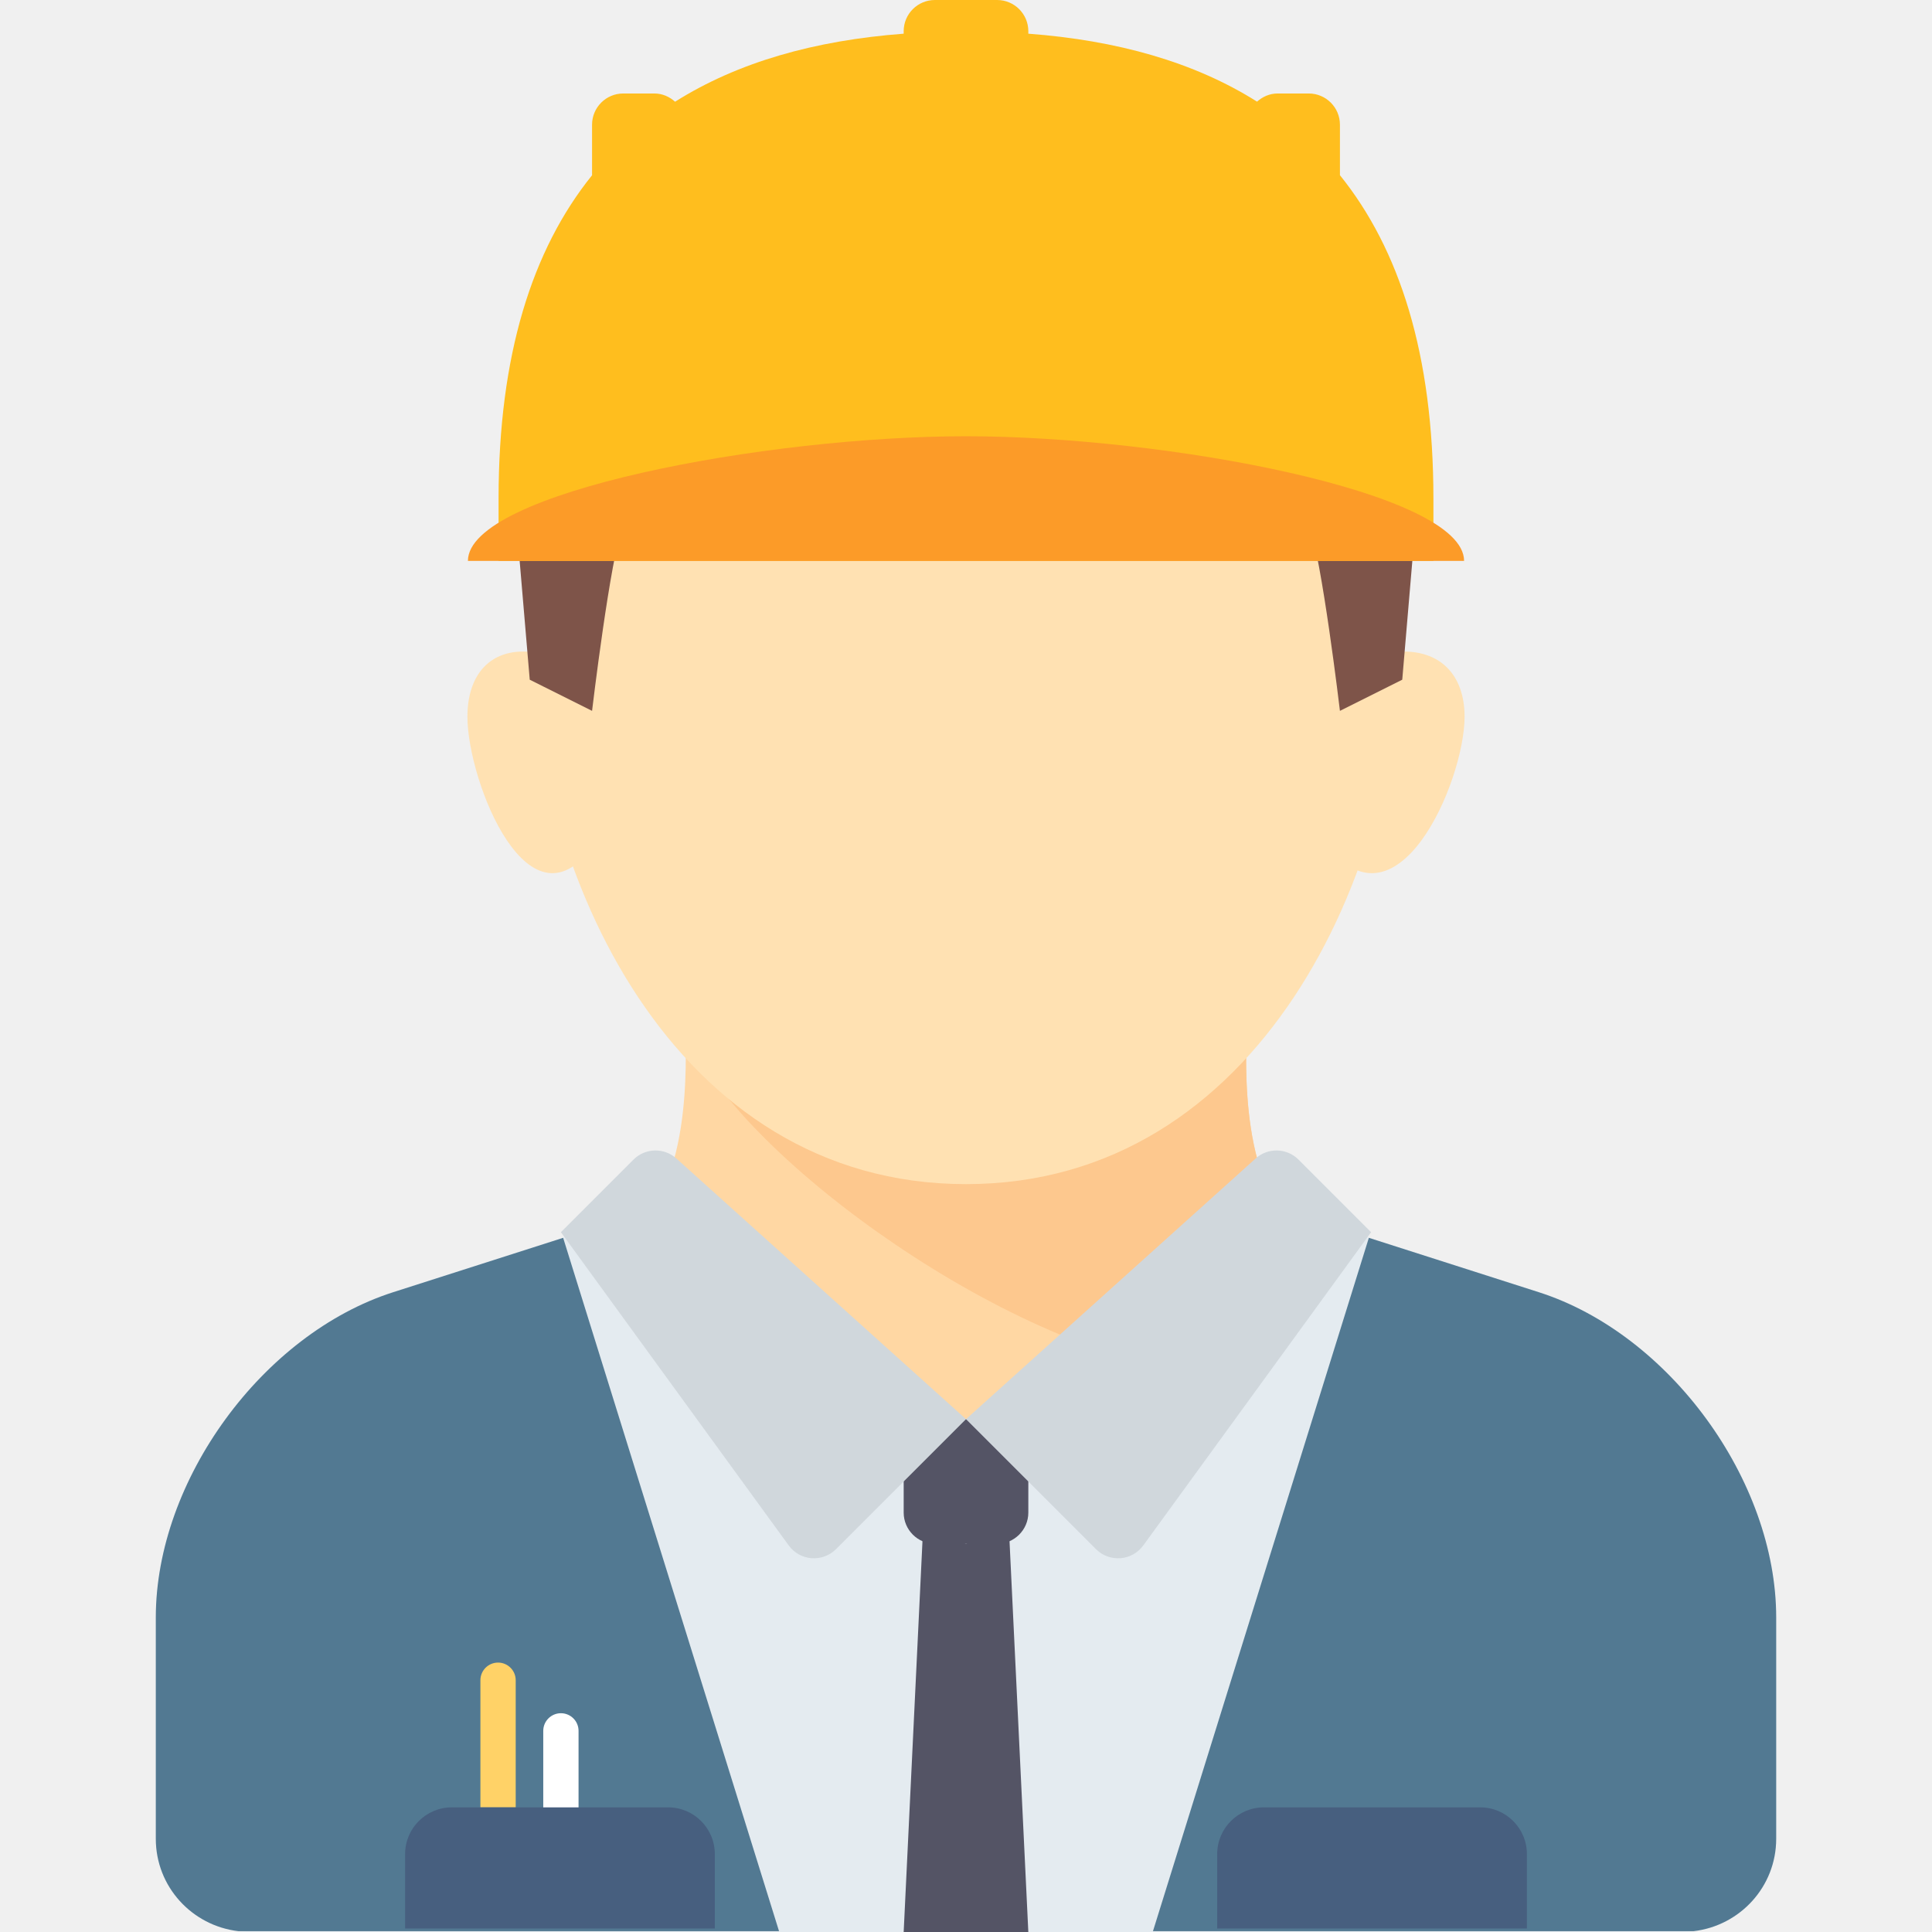
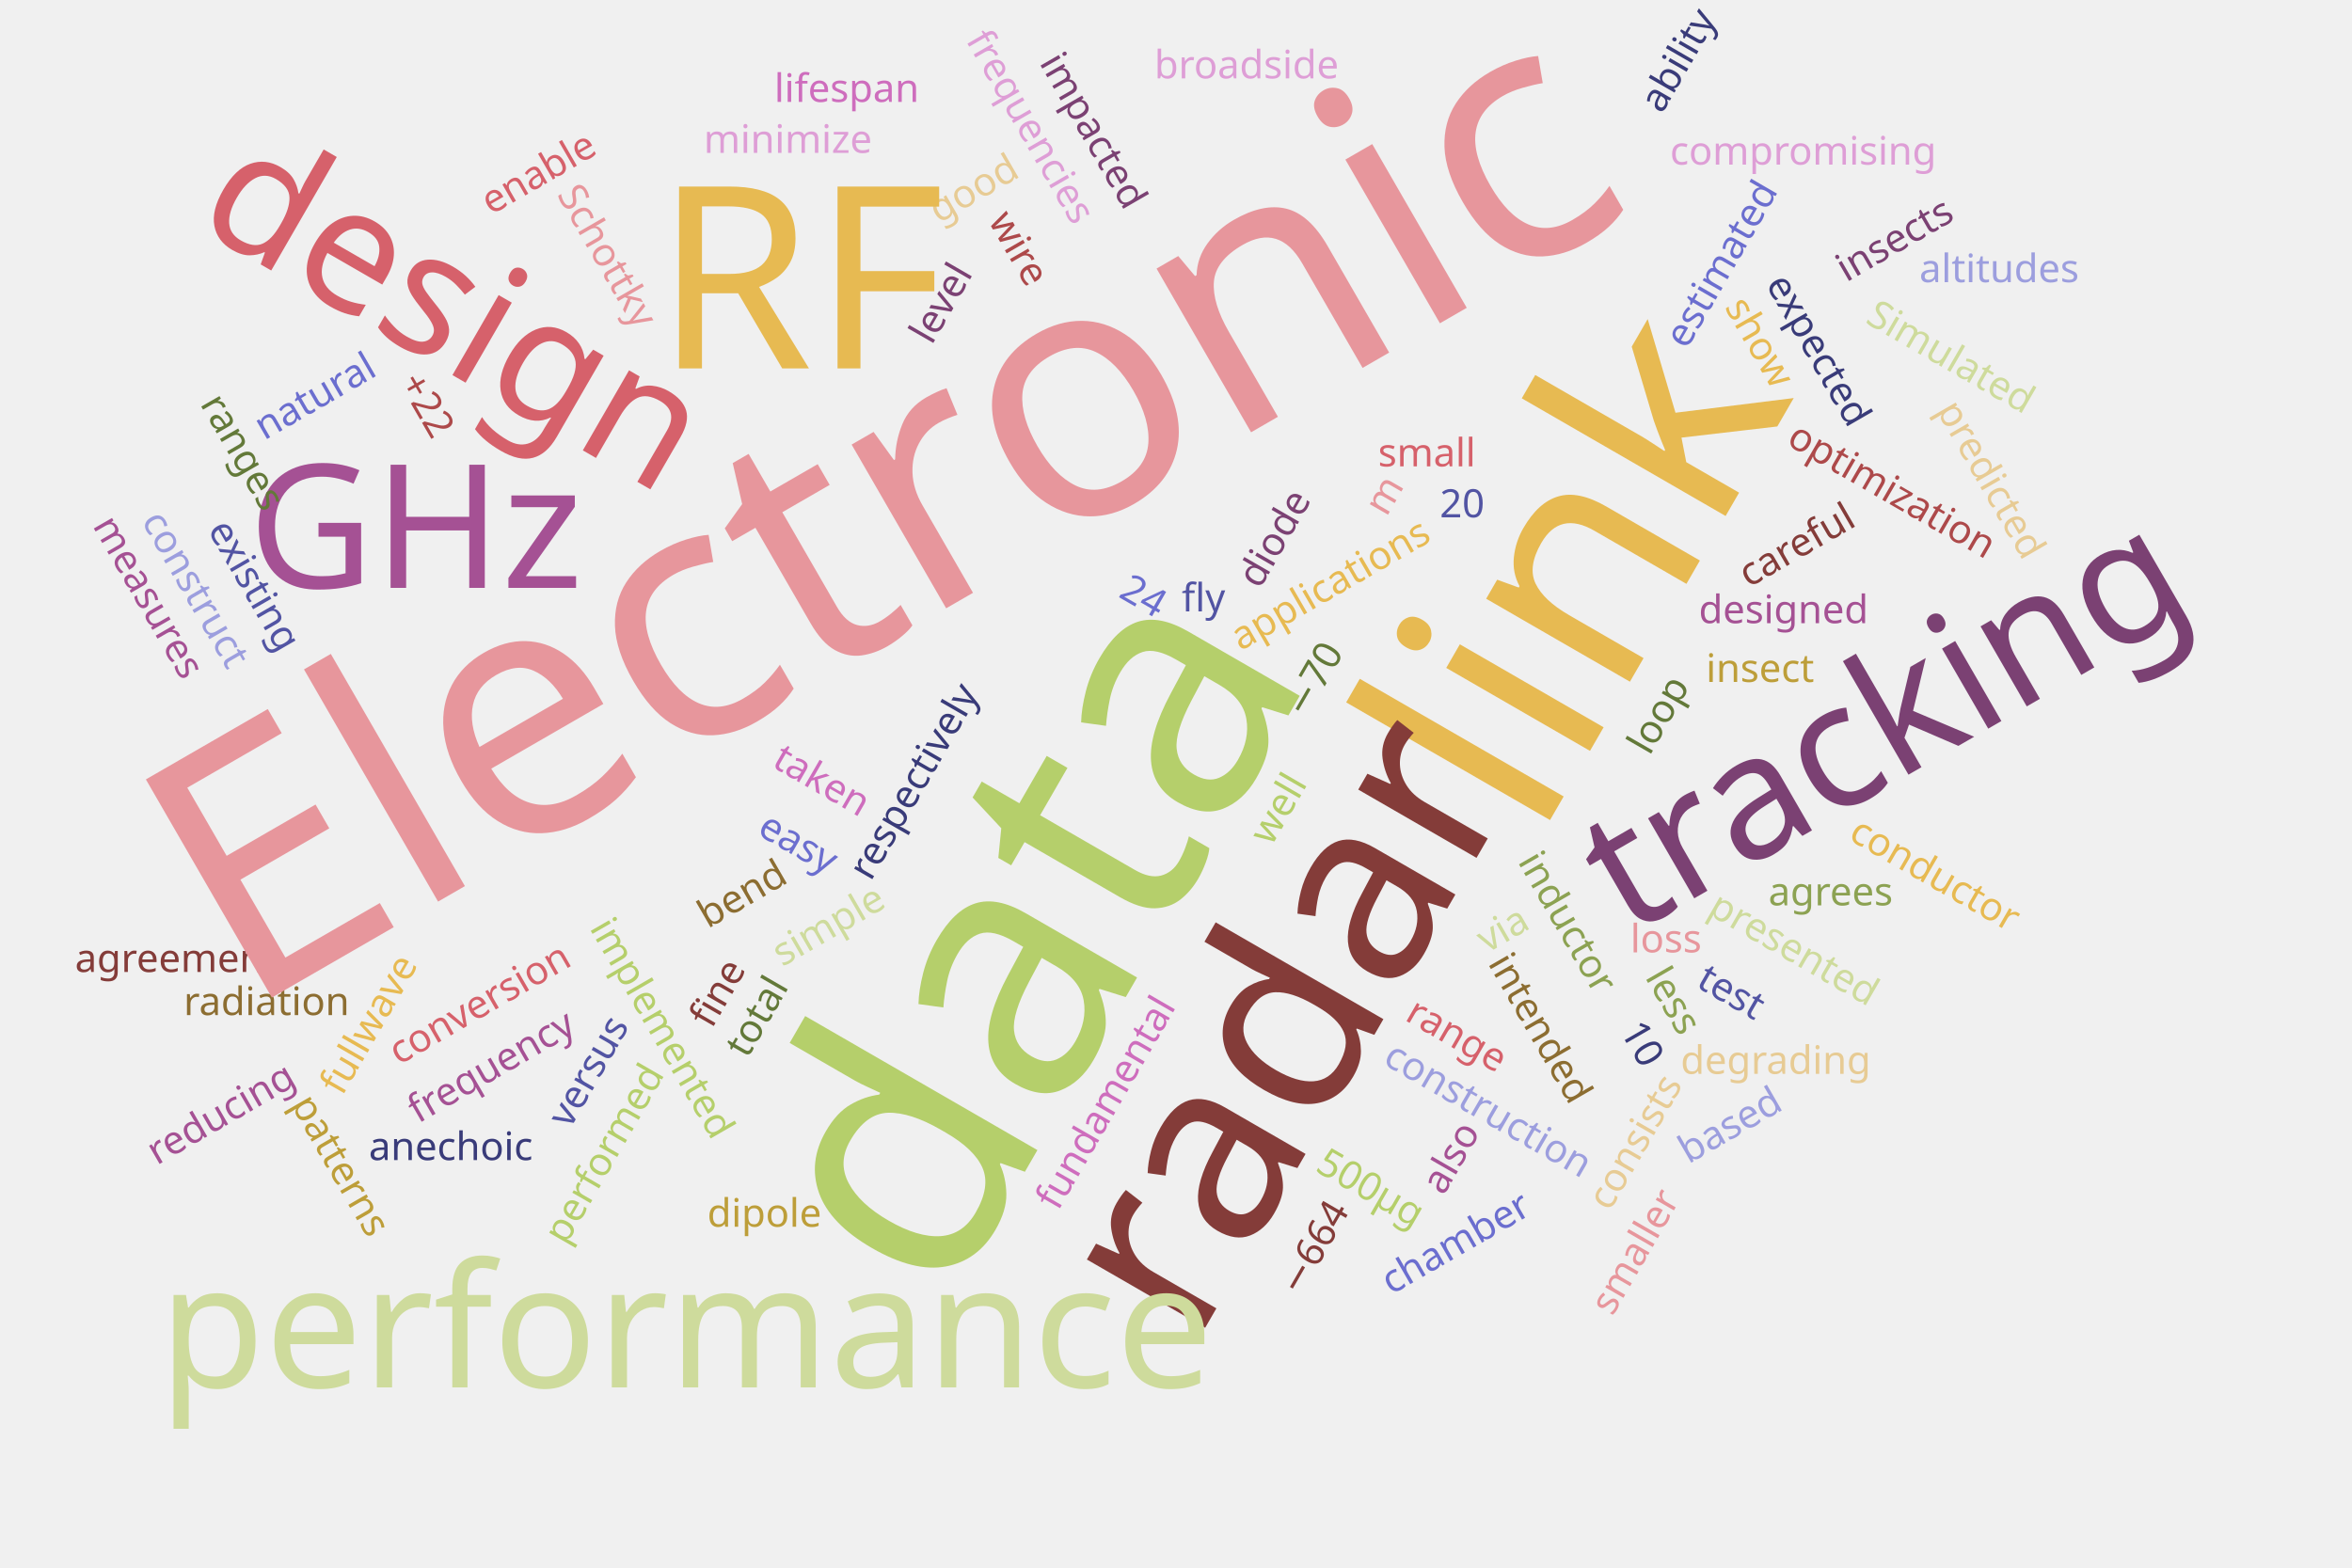
- <svg xmlns="http://www.w3.org/2000/svg" height="800px" width="800px" version="1.1" id="Capa_1" viewBox="0 0 407.98 407.98" xml:space="preserve">
-   <g>
-     <g>
-       <path style="fill:#FFD7A3;" d="M131.697,261.405c14.716-9.475,13.07-37.675,13.07-44.255h118.446c0,6.58-1.825,34.78,12.89,44.255    l-72.113,80.771L131.697,261.405z" />
-     </g>
-     <g>
-       <path style="fill:#FDC88E;" d="M250.052,289.534l26.051-28.129c-14.716-9.474-12.89-37.675-12.89-44.255H144.767    C153.265,241.583,209.474,283.502,250.052,289.534z" />
-     </g>
-     <g>
-       <path style="fill:#FFE1B2;" d="M296.114,131.606c0,52.696-30.343,118.446-92.124,118.446s-92.124-65.75-92.124-118.446    s41.246-72.384,92.124-72.384S296.114,78.91,296.114,131.606z" />
-     </g>
-     <g>
-       <path style="fill:#FFE1B2;" d="M115.031,138.187c-9.864-2.468-16.326,2.805-16.326,13.161c0,13.709,13.265,47.296,27.21,26.321    S115.031,138.187,115.031,138.187z" />
-     </g>
-     <g>
-       <path style="fill:#FFE1B2;" d="M291.454,138.187c10.767-2.468,17.821,2.805,17.821,13.161c0,13.709-14.479,47.296-29.701,26.321    S291.454,138.187,291.454,138.187z" />
-     </g>
-     <g>
-       <path style="fill:#7E5449;" d="M131.606,110.632c-2.742,7.129-6.58,39.482-6.58,39.482l-13.161-6.58l-3.701-43.595    L131.606,110.632z" />
-     </g>
-     <g>
-       <path style="fill:#7E5449;" d="M276.373,110.632c2.742,7.129,6.58,39.482,6.58,39.482l13.161-6.58l3.701-43.595L276.373,110.632z" />
-     </g>
-     <g>
-       <path style="fill:#FFBE1E;" d="M282.954,36.996V26.332c0-3.64-2.951-6.591-6.591-6.591h-6.559c-1.687,0-3.189,0.682-4.354,1.724    c-13.296-8.392-29.641-12.953-48.299-14.35V6.591c0-3.64-2.951-6.591-6.591-6.591H197.42c-3.64,0-6.591,2.951-6.591,6.591v0.524    c-18.776,1.41-35.062,6.028-48.272,14.368c-1.169-1.055-2.683-1.742-4.382-1.742h-6.559c-3.64,0-6.591,2.951-6.591,6.591v10.676    c-12.659,15.711-19.741,38.002-19.741,68.278v13.161h197.41v-13.161C302.695,74.828,295.535,52.613,282.954,36.996z" />
-     </g>
-     <g>
-       <path style="fill:#FC9B28;" d="M203.99,92.124c-42.13,0-105.179,11.784-105.179,26.321h210.359    C309.169,103.909,246.12,92.124,203.99,92.124z" />
-     </g>
-     <g>
-       <path style="fill:#E4EBF0;" d="M355.337,407.98c10.903,0,19.741-8.838,19.741-19.741v-46.735    c0-28.954-22.562-59.864-50.138-68.687l-41.168-13.173c-22.149,16.936-53.802,40.039-79.782,40.039s-57.633-23.103-79.782-40.039    L83.04,272.817c-27.576,8.823-50.138,39.733-50.138,68.687v46.735c0,10.903,8.838,19.741,19.741,19.741H355.337z" />
-     </g>
-     <g>
-       <path style="fill:#545465;" d="M217.151,319.423c0,3.619-2.961,6.58-6.58,6.58H197.41c-3.619,0-6.58-2.961-6.58-6.58v-13.161    c0-3.619,2.961-6.58,6.58-6.58h13.161c3.619,0,6.58,2.961,6.58,6.58V319.423z" />
-     </g>
-     <g>
-       <path style="fill:#D0D7DC;" d="M203.99,299.682l-27.456,27.456c-2.859,2.859-7.596,2.487-9.975-0.783L118.446,260.2l15.326-15.326    c2.475-2.475,6.454-2.579,9.055-0.238L203.99,299.682z" />
-     </g>
-     <g>
-       <path style="fill:#D0D7DC;" d="M203.99,299.682l27.456,27.456c2.859,2.859,7.596,2.487,9.975-0.783l48.113-66.156l-15.326-15.326    c-2.475-2.475-6.454-2.579-9.055-0.238L203.99,299.682z" />
-     </g>
-     <g>
-       <polygon style="fill:#545465;" points="213.03,322.302 203.99,326.003 194.95,322.302 190.829,407.98 217.151,407.98   " />
-     </g>
-     <g>
-       <path style="fill:#527992;" d="M118.919,261.392L118.919,261.392L83.04,272.873c-27.576,8.823-50.138,39.733-50.138,68.687v46.735    c0,10.109,7.627,18.347,17.423,19.507h114.183L118.919,261.392z" />
-     </g>
-     <g>
-       <path style="fill:#527992;" d="M289.061,261.392L289.061,261.392l35.879,11.481c27.576,8.823,50.138,39.733,50.138,68.687v46.735    c0,10.109-7.627,18.347-17.423,19.507H243.472L289.061,261.392z" />
-     </g>
-     <g>
-       <path style="fill:#475F7F;" d="M312.565,381.659h-45.661c-5.451,0-9.87,4.42-9.87,9.87v15.71h65.402v-15.71    C322.436,386.078,318.017,381.659,312.565,381.659z" />
-     </g>
-     <g>
-       <path style="fill:#FFD267;" d="M105.174,351.087c-2.058,0-3.727,1.669-3.727,3.727v26.844h7.454v-26.844    C108.9,352.756,107.232,351.087,105.174,351.087z" />
-     </g>
-     <g>
-       <path style="fill:#FFFFFF;" d="M118.446,361.78c-2.058,0-3.727,1.669-3.727,3.727v26.844h7.454v-26.844    C122.173,363.449,120.504,361.78,118.446,361.78z" />
-     </g>
-     <g>
-       <path style="fill:#475F7F;" d="M141.076,381.659H95.415c-5.451,0-9.87,4.42-9.87,9.87v15.71h65.403v-15.71    C150.947,386.078,146.528,381.659,141.076,381.659z" />
-     </g>
+ <svg xmlns="http://www.w3.org/2000/svg" width="600" height="400" version="1.1">
+   <g />
+   <g transform="translate(300,200)">
+     <text text-anchor="middle" transform="translate(73,97)rotate(-60)" style="font-size: 10px; font-family: Impact; fill: rgb(165, 81, 148);">also</text>
+     <text text-anchor="middle" transform="translate(125,-42)rotate(-60)" style="font-size: 79px; font-family: Impact; fill: rgb(231, 186, 82);">link</text>
+     <text text-anchor="middle" transform="translate(-191,-108)rotate(30)" style="font-size: 44px; font-family: Impact; fill: rgb(214, 97, 107);">design</text>
+     <text text-anchor="middle" transform="translate(-194,-50)rotate(0)" style="font-size: 44px; font-family: Impact; fill: rgb(165, 81, 148);">GHz</text>
+     <text text-anchor="middle" transform="translate(116,68)rotate(60)" style="font-size: 10px; font-family: Impact; fill: rgb(57, 59, 121);">10</text>
+     <text text-anchor="middle" transform="translate(73,-68)" style="font-size: 10px; font-family: Impact; fill: rgb(82, 84, 163);">20</text>
+     <text text-anchor="middle" transform="translate(-10,-45)rotate(30)" style="font-size: 10px; font-family: Impact; fill: rgb(107, 110, 207);">24</text>
+     <text text-anchor="middle" transform="translate(78,86)rotate(30)" style="font-size: 10px; font-family: Impact; fill: rgb(156, 158, 222);">construction</text>
+     <text text-anchor="middle" transform="translate(-104,61)rotate(-60)" style="font-size: 10px; font-family: Impact; fill: rgb(99, 121, 57);">total</text>
+     <text text-anchor="middle" transform="translate(124,57)rotate(60)" style="font-size: 10px; font-family: Impact; fill: rgb(140, 162, 82);">less</text>
+     <text text-anchor="middle" transform="translate(48,106)rotate(30)" style="font-size: 10px; font-family: Impact; fill: rgb(181, 207, 107);">500μg</text>
+     <text text-anchor="middle" transform="translate(156,45)rotate(30)" style="font-size: 10px; font-family: Impact; fill: rgb(206, 219, 156);">presented</text>
+     <text text-anchor="middle" transform="translate(90,64)rotate(60)" style="font-size: 10px; font-family: Impact; fill: rgb(140, 109, 49);">intended</text>
+     <text text-anchor="middle" transform="translate(149,-26)rotate(0)" style="font-size: 10px; font-family: Impact; fill: rgb(189, 158, 57);">insect</text>
+     <text text-anchor="middle" transform="translate(41,-48)rotate(-30)" style="font-size: 10px; font-family: Impact; fill: rgb(231, 186, 82);">applications</text>
+     <text text-anchor="middle" transform="translate(120,93)rotate(-60)" style="font-size: 10px; font-family: Impact; fill: rgb(231, 203, 148);">consists</text>
+     <text text-anchor="middle" transform="translate(-114,55)rotate(-60)" style="font-size: 10px; font-family: Impact; fill: rgb(132, 60, 57);">fine</text>
+     <text text-anchor="middle" transform="translate(-43,-135)rotate(60)" style="font-size: 10px; font-family: Impact; fill: rgb(173, 73, 74);">wire</text>
+     <text text-anchor="middle" transform="translate(64,-81)rotate(0)" style="font-size: 10px; font-family: Impact; fill: rgb(214, 97, 107);">small</text>
+     <text text-anchor="middle" transform="translate(-148,-133)rotate(60)" style="font-size: 10px; font-family: Impact; fill: rgb(231, 150, 156);">Schottky</text>
+     <text text-anchor="middle" transform="translate(28,-61)rotate(-60)" style="font-size: 10px; font-family: Impact; fill: rgb(123, 65, 115);">diode</text>
+     <text text-anchor="middle" transform="translate(155,-41)rotate(0)" style="font-size: 10px; font-family: Impact; fill: rgb(165, 81, 148);">designed</text>
+     <text text-anchor="middle" transform="translate(-15,83)rotate(-60)" style="font-size: 10px; font-family: Impact; fill: rgb(206, 109, 189);">fundamental</text>
+     <text text-anchor="middle" transform="translate(-40,-166)rotate(60)" style="font-size: 10px; font-family: Impact; fill: rgb(222, 158, 214);">frequencies</text>
+     <text text-anchor="middle" transform="translate(-64,1)rotate(-60)" style="font-size: 10px; font-family: Impact; fill: rgb(57, 59, 121);">respectively</text>
+     <text text-anchor="middle" transform="translate(-238,-49)rotate(60)" style="font-size: 10px; font-family: Impact; fill: rgb(82, 84, 163);">existing</text>
+     <text text-anchor="middle" transform="translate(-98,18)rotate(30)" style="font-size: 10px; font-family: Impact; fill: rgb(107, 110, 207);">easy</text>
+     <text text-anchor="middle" transform="translate(-253,-48)rotate(60)" style="font-size: 10px; font-family: Impact; fill: rgb(156, 158, 222);">construct</text>
+     <text text-anchor="middle" transform="translate(126,-16)rotate(-60)" style="font-size: 10px; font-family: Impact; fill: rgb(99, 121, 57);">loop</text>
+     <text text-anchor="middle" transform="translate(97,37)rotate(60)" style="font-size: 10px; font-family: Impact; fill: rgb(140, 162, 82);">inductor</text>
+     <text text-anchor="middle" transform="translate(-134,64)rotate(60)" style="font-size: 10px; font-family: Impact; fill: rgb(181, 207, 107);">implemented</text>
+     <text text-anchor="middle" transform="translate(-87,39)rotate(-30)" style="font-size: 10px; font-family: Impact; fill: rgb(206, 219, 156);">simple</text>
+     <text text-anchor="middle" transform="translate(-109,31)rotate(-30)" style="font-size: 10px; font-family: Impact; fill: rgb(140, 109, 49);">bend</text>
+     <text text-anchor="middle" transform="translate(-105,113)rotate(0)" style="font-size: 10px; font-family: Impact; fill: rgb(189, 158, 57);">dipole</text>
+     <text text-anchor="middle" transform="translate(192,26)rotate(30)" style="font-size: 10px; font-family: Impact; fill: rgb(231, 186, 82);">conductor</text>
+     <text text-anchor="middle" transform="translate(153,74)rotate(0)" style="font-size: 10px; font-family: Impact; fill: rgb(231, 203, 148);">degrading</text>
+     <text text-anchor="middle" transform="translate(160,-58)rotate(-30)" style="font-size: 10px; font-family: Impact; fill: rgb(132, 60, 57);">careful</text>
+     <text text-anchor="middle" transform="translate(181,-72)rotate(30)" style="font-size: 10px; font-family: Impact; fill: rgb(173, 73, 74);">optimization</text>
+     <text text-anchor="middle" transform="translate(-176,59)rotate(-30)" style="font-size: 10px; font-family: Impact; fill: rgb(214, 97, 107);">conversion</text>
+     <text text-anchor="middle" transform="translate(125,43)" style="font-size: 10px; font-family: Impact; fill: rgb(231, 150, 156);">loss</text>
+     <text text-anchor="middle" transform="translate(-24,-165)rotate(60)" style="font-size: 10px; font-family: Impact; fill: rgb(123, 65, 115);">impacted</text>
+     <text text-anchor="middle" transform="translate(-265,-46)rotate(60)" style="font-size: 10px; font-family: Impact; fill: rgb(165, 81, 148);">measures</text>
+     <text text-anchor="middle" transform="translate(-92,2)rotate(30)" style="font-size: 10px; font-family: Impact; fill: rgb(206, 109, 189);">taken</text>
+     <text text-anchor="middle" transform="translate(-99,-161)rotate(0)" style="font-size: 10px; font-family: Impact; fill: rgb(222, 158, 214);">minimize</text>
+     <text text-anchor="middle" transform="translate(161,-109)rotate(60)" style="font-size: 10px; font-family: Impact; fill: rgb(57, 59, 121);">expected</text>
+     <text text-anchor="middle" transform="translate(-147,75)rotate(-60)" style="font-size: 10px; font-family: Impact; fill: rgb(82, 84, 163);">versus</text>
+     <text text-anchor="middle" transform="translate(142,-131)rotate(-60)" style="font-size: 10px; font-family: Impact; fill: rgb(107, 110, 207);">estimated</text>
+     <text text-anchor="middle" transform="translate(143,90)rotate(-30)" style="font-size: 10px; font-family: Impact; fill: rgb(156, 158, 222);">based</text>
+     <text text-anchor="middle" transform="translate(-143,96)rotate(-60)" style="font-size: 10px; font-family: Impact; fill: rgb(181, 207, 107);">performed</text>
+     <text text-anchor="middle" transform="translate(85,40)rotate(-30)" style="font-size: 10px; font-family: Impact; fill: rgb(206, 219, 156);">via</text>
+     <text text-anchor="middle" transform="translate(-203,63)rotate(-60)" style="font-size: 10px; font-family: Impact; fill: rgb(231, 186, 82);">fullwave</text>
+     <text text-anchor="middle" transform="translate(205,-76)rotate(60)" style="font-size: 10px; font-family: Impact; fill: rgb(231, 203, 148);">predicted</text>
+     <text text-anchor="middle" transform="translate(38,120)rotate(-60)" style="font-size: 10px; font-family: Impact; fill: rgb(132, 60, 57);">−664</text>
+     <text text-anchor="middle" transform="translate(-194,-95)rotate(60)" style="font-size: 10px; font-family: Impact; fill: rgb(173, 73, 74);">+22</text>
+     <text text-anchor="middle" transform="translate(70,67)rotate(30)" style="font-size: 10px; font-family: Impact; fill: rgb(214, 97, 107);">range</text>
+     <text text-anchor="middle" transform="translate(56,-72)rotate(-60)" style="font-size: 10px; font-family: Impact; fill: rgb(231, 150, 156);">m</text>
+     <text text-anchor="middle" transform="translate(-57,-121)rotate(-60)" style="font-size: 10px; font-family: Impact; fill: rgb(123, 65, 115);">level</text>
+     <text text-anchor="middle" transform="translate(-173,75)rotate(-30)" style="font-size: 10px; font-family: Impact; fill: rgb(165, 81, 148);">frequency</text>
+     <text text-anchor="middle" transform="translate(18,-180)rotate(0)" style="font-size: 10px; font-family: Impact; fill: rgb(222, 158, 214);">broadside</text>
+     <text text-anchor="middle" transform="translate(-185,96)rotate(0)" style="font-size: 10px; font-family: Impact; fill: rgb(57, 59, 121);">anechoic</text>
+     <text text-anchor="middle" transform="translate(140,56)rotate(30)" style="font-size: 10px; font-family: Impact; fill: rgb(82, 84, 163);">test</text>
+     <text text-anchor="middle" transform="translate(73,120)rotate(-30)" style="font-size: 10px; font-family: Impact; fill: rgb(107, 110, 207);">chamber</text>
+     <text text-anchor="middle" transform="translate(38,-25)rotate(-60)" style="font-size: 10px; font-family: Impact; fill: rgb(99, 121, 57);">−70</text>
+     <text text-anchor="middle" transform="translate(167,31)rotate(0)" style="font-size: 10px; font-family: Impact; fill: rgb(140, 162, 82);">agrees</text>
+     <text text-anchor="middle" transform="translate(29,8)rotate(-60)" style="font-size: 10px; font-family: Impact; fill: rgb(181, 207, 107);">well</text>
+     <text text-anchor="middle" transform="translate(196,-106)rotate(30)" style="font-size: 10px; font-family: Impact; fill: rgb(206, 219, 156);">Simulated</text>
+     <text text-anchor="middle" transform="translate(-232,59)rotate(0)" style="font-size: 10px; font-family: Impact; fill: rgb(140, 109, 49);">radiation</text>
+     <text text-anchor="middle" transform="translate(-216,99)rotate(60)" style="font-size: 10px; font-family: Impact; fill: rgb(189, 158, 57);">patterns</text>
+     <text text-anchor="middle" transform="translate(146,-111)rotate(60)" style="font-size: 10px; font-family: Impact; fill: rgb(231, 186, 82);">show</text>
+     <text text-anchor="middle" transform="translate(-50,-149)rotate(-30)" style="font-size: 10px; font-family: Impact; fill: rgb(231, 203, 148);">good</text>
+     <text text-anchor="middle" transform="translate(-255,48)rotate(0)" style="font-size: 10px; font-family: Impact; fill: rgb(132, 60, 57);">agreement</text>
+     <text text-anchor="middle" transform="translate(-161,-153)rotate(-30)" style="font-size: 10px; font-family: Impact; fill: rgb(214, 97, 107);">enable</text>
+     <text text-anchor="middle" transform="translate(120,121)rotate(-60)" style="font-size: 10px; font-family: Impact; fill: rgb(231, 150, 156);">smaller</text>
+     <text text-anchor="middle" transform="translate(185,-136)rotate(-30)" style="font-size: 10px; font-family: Impact; fill: rgb(123, 65, 115);">insects</text>
+     <text text-anchor="middle" transform="translate(-242,87)rotate(-30)" style="font-size: 10px; font-family: Impact; fill: rgb(165, 81, 148);">reducing</text>
+     <text text-anchor="middle" transform="translate(-84,-174)rotate(0)" style="font-size: 10px; font-family: Impact; fill: rgb(206, 109, 189);">lifespan</text>
+     <text text-anchor="middle" transform="translate(160,-158)rotate(0)" style="font-size: 10px; font-family: Impact; fill: rgb(222, 158, 214);">compromising</text>
+     <text text-anchor="middle" transform="translate(131,-183)rotate(-60)" style="font-size: 10px; font-family: Impact; fill: rgb(57, 59, 121);">ability</text>
+     <text text-anchor="middle" transform="translate(7,-44)rotate(0)" style="font-size: 10px; font-family: Impact; fill: rgb(82, 84, 163);">fly</text>
+     <text text-anchor="middle" transform="translate(-218,-96)rotate(-30)" style="font-size: 10px; font-family: Impact; fill: rgb(107, 110, 207);">natural</text>
+     <text text-anchor="middle" transform="translate(210,-128)rotate(0)" style="font-size: 10px; font-family: Impact; fill: rgb(156, 158, 222);">altitudes</text>
+     <text text-anchor="middle" transform="translate(-241,-83)rotate(60)" style="font-size: 10px; font-family: Impact; fill: rgb(99, 121, 57);">ranges</text>
+     <text text-anchor="middle" transform="translate(-12,53)rotate(-60)" style="font-size: 90px; font-family: Impact; fill: rgb(181, 207, 107);">data</text>
+     <text text-anchor="middle" transform="translate(-96,-106)" style="font-size: 65px; font-family: Impact; fill: rgb(231, 186, 82);">RF</text>
+     <text text-anchor="middle" transform="translate(188,-3)rotate(-30)" style="font-size: 44px; font-family: Impact; fill: rgb(123, 65, 115);">tracking</text>
+     <text text-anchor="middle" transform="translate(46,72)rotate(-60)" style="font-size: 65px; font-family: Impact; fill: rgb(132, 60, 57);">radar</text>
+     <text text-anchor="middle" transform="translate(-60,-44)rotate(-30)" style="font-size: 90px; font-family: Impact; fill: rgb(231, 150, 156);">Electronic</text>
+     <text text-anchor="middle" transform="translate(-125,154)rotate(0)" style="font-size: 44px; font-family: Impact; fill: rgb(206, 219, 156);">performance</text>
  </g>
</svg>
